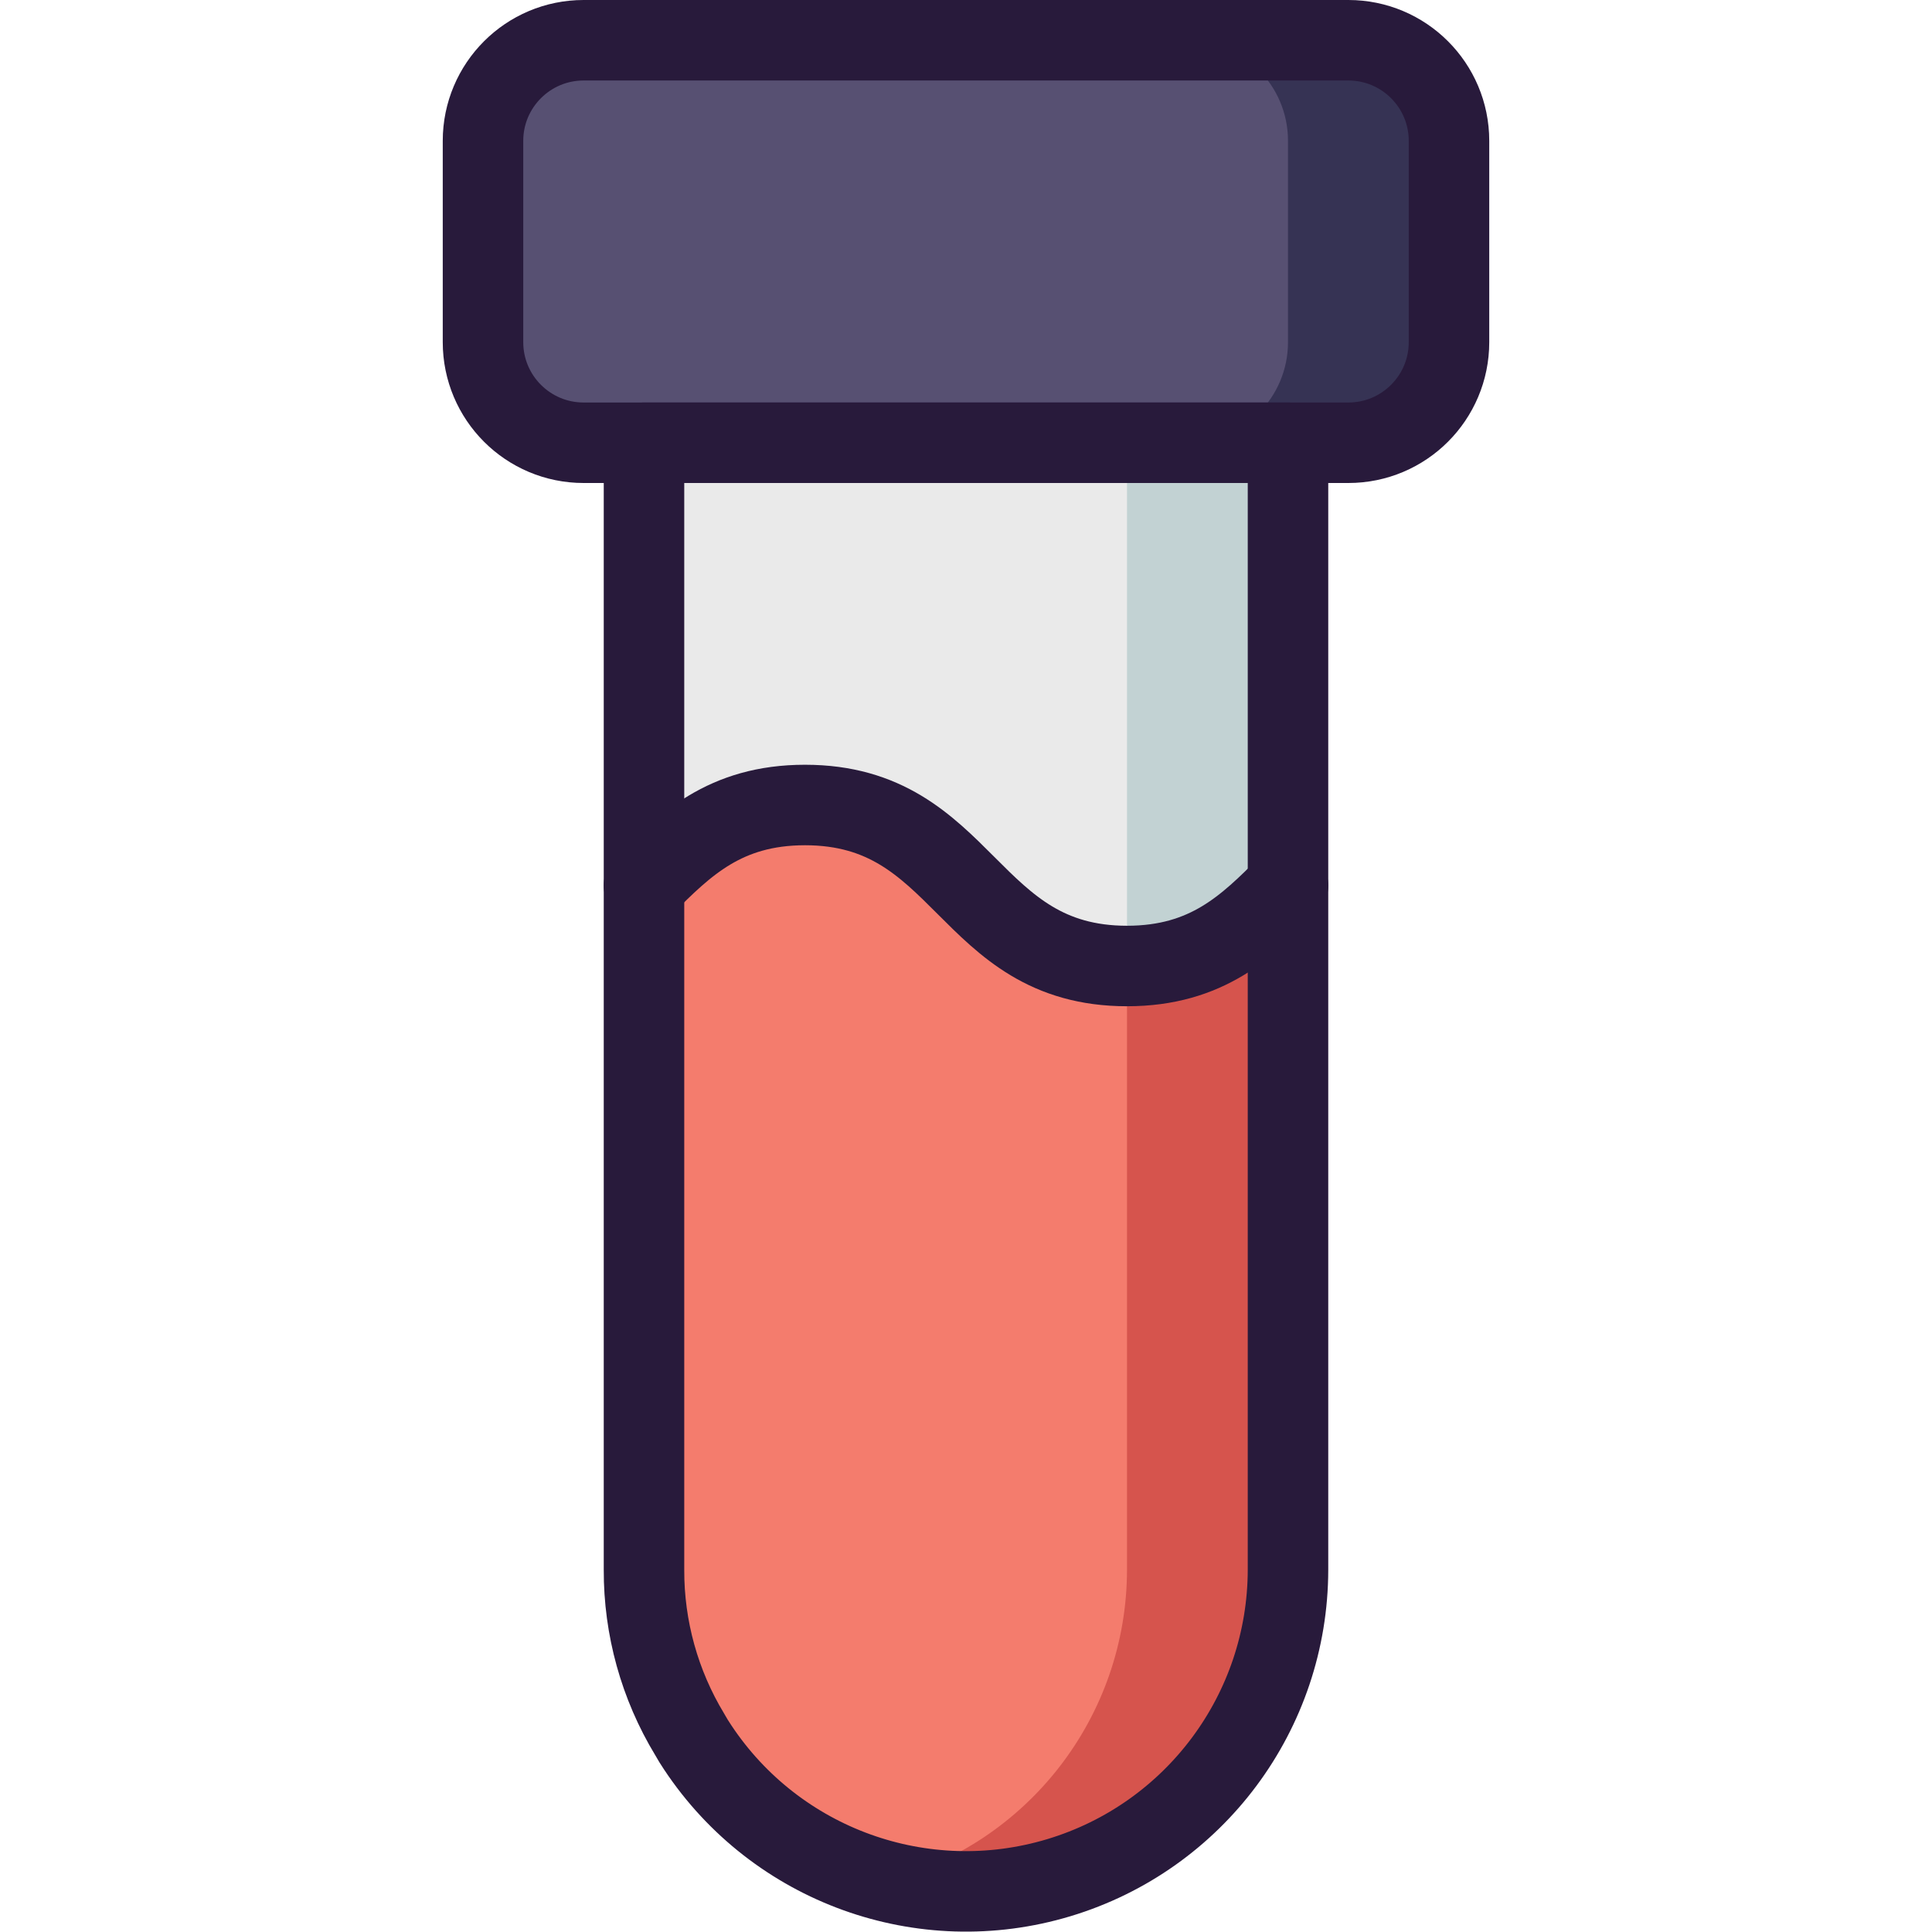
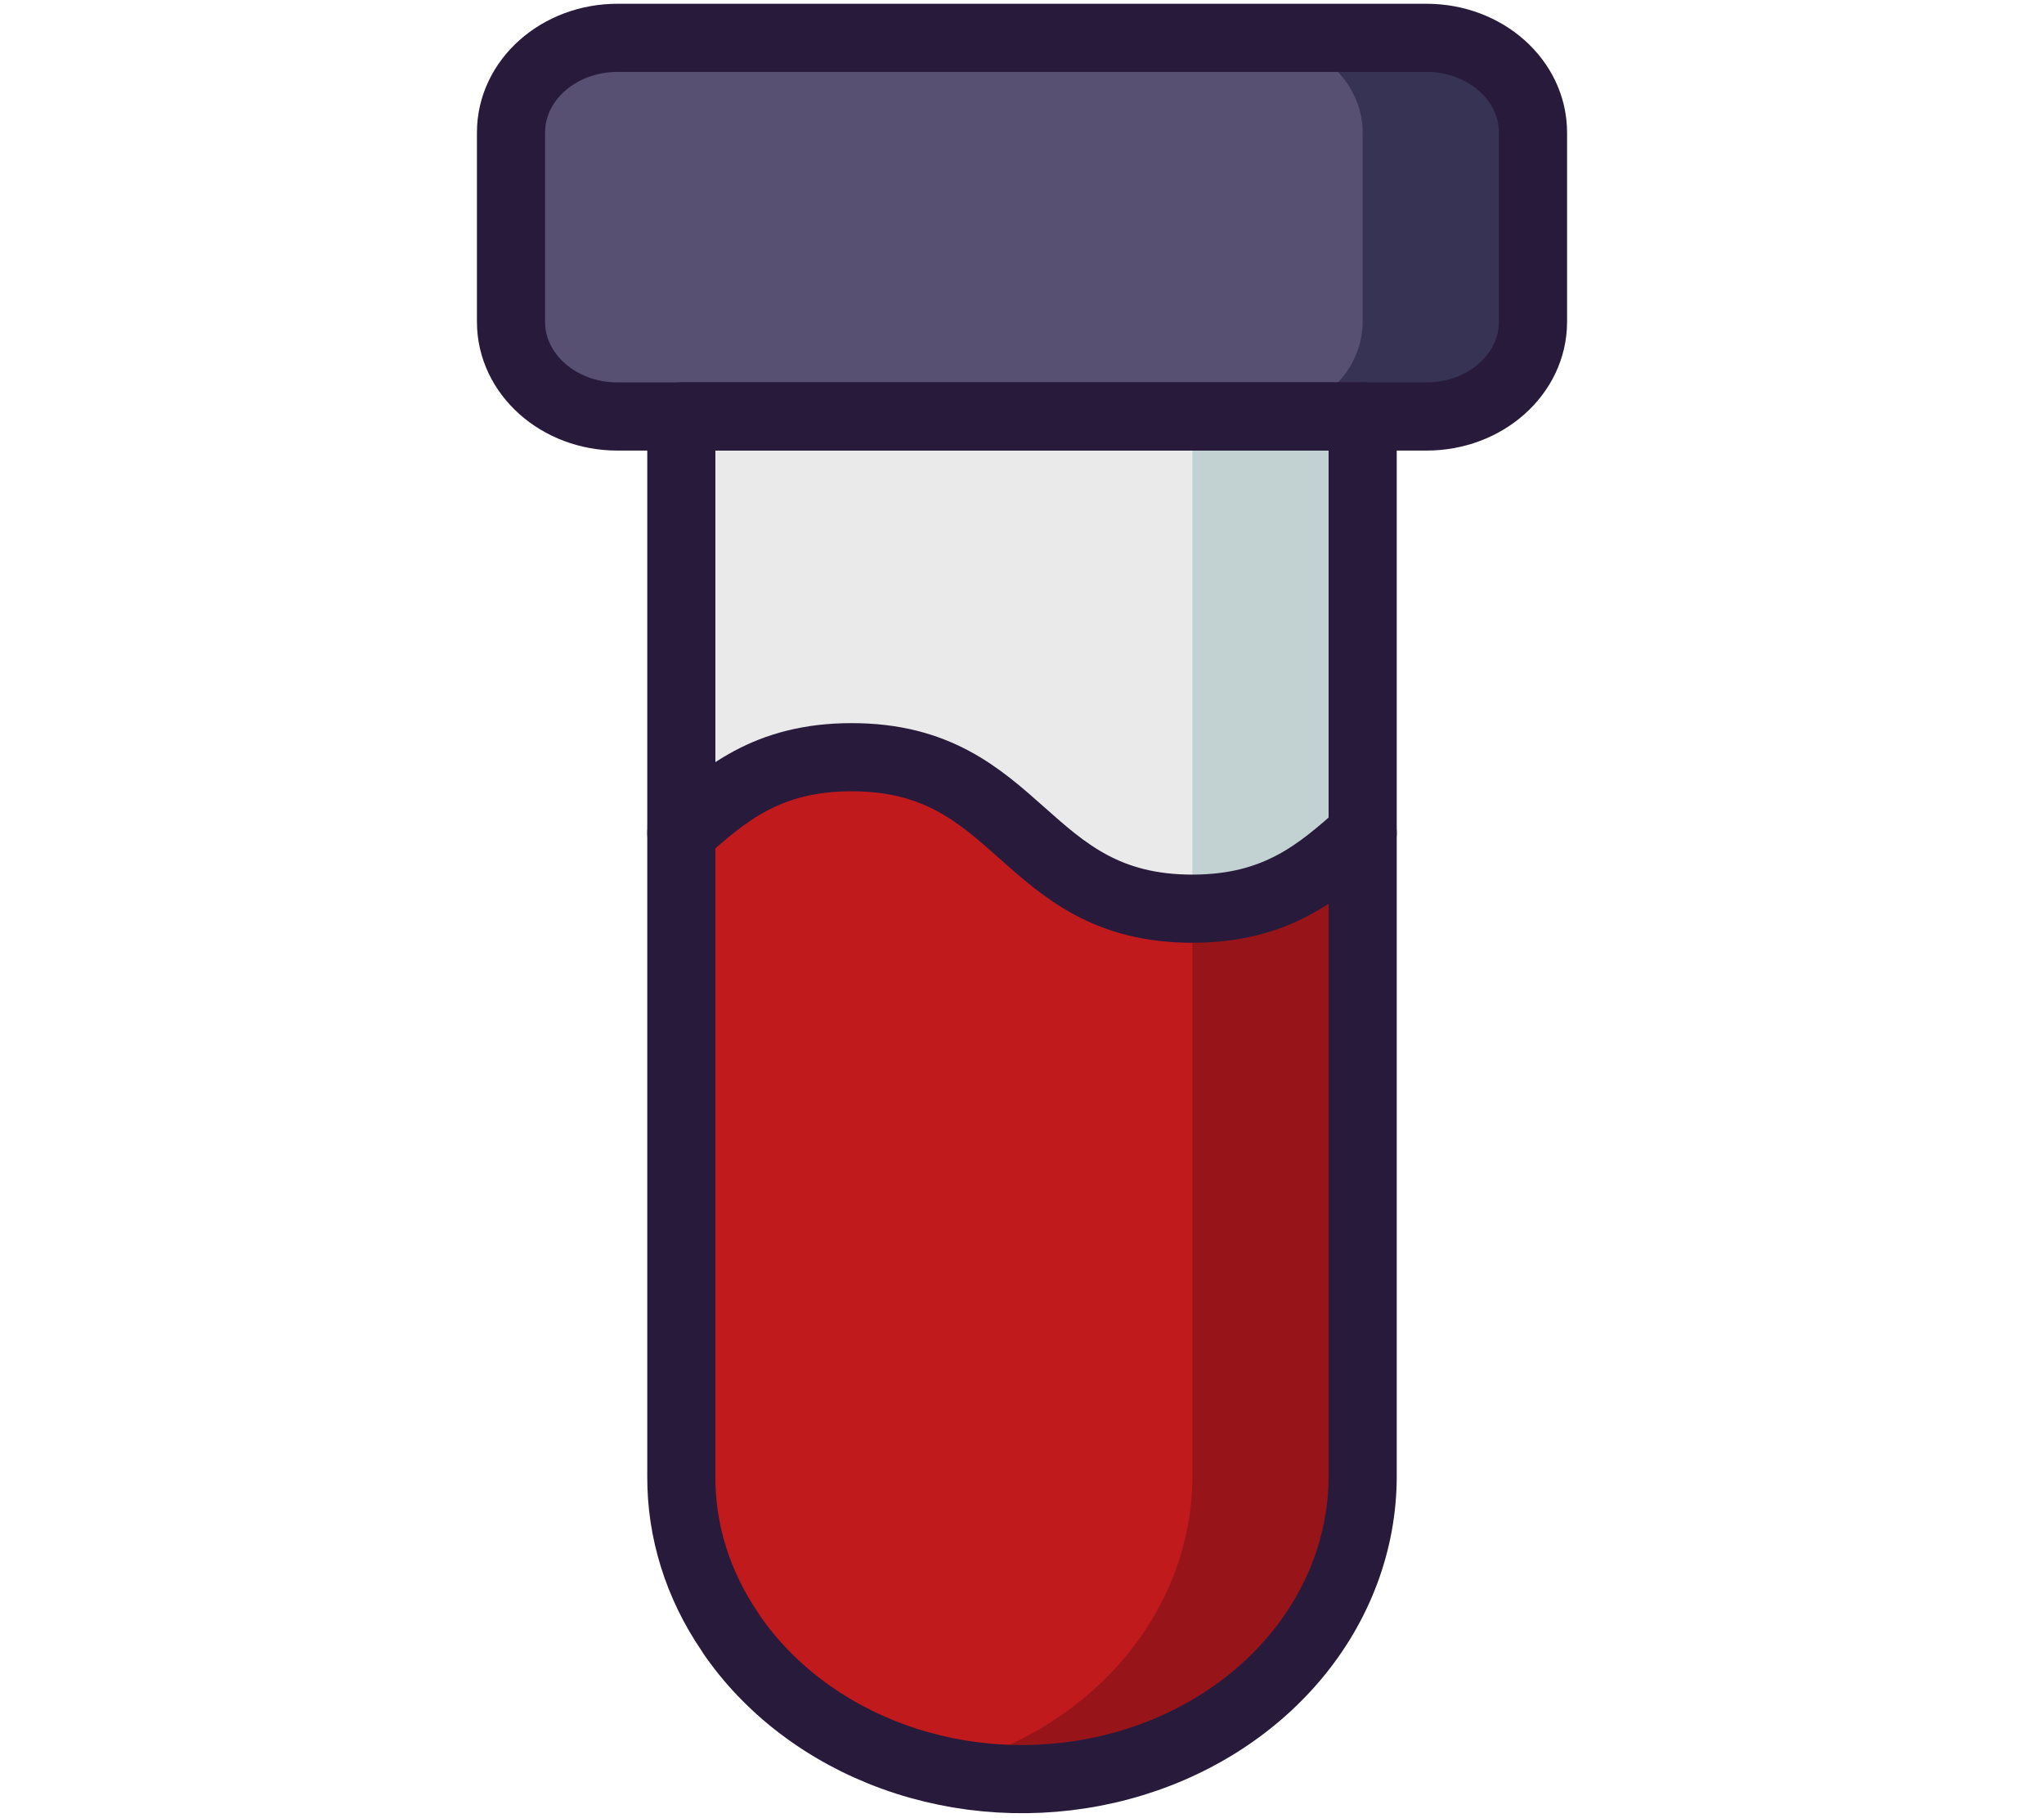
- <svg xmlns="http://www.w3.org/2000/svg" width="800px" height="800px" viewBox="0 0 96 96">
-   <path d="M64,44c-2,2-4,4-8,4-8,0-8-8-16-8-4,0-6,2-8,4V22H64Z" style="fill:#eaeaea" />
-   <path d="M56,22V48c4,0,6-2,8-4V22Z" style="fill:#c2d2d3" />
-   <rect height="20" rx="5" ry="5" style="fill:#575072" width="48" x="24" y="2" />
-   <path d="M67,2H59a5,5,0,0,1,5,5V17a5,5,0,0,1-5,5h8a5,5,0,0,0,5-5V7A5,5,0,0,0,67,2Z" style="fill:#363354" />
-   <rect height="20" rx="5" ry="5" style="fill:none;stroke:#281a3b;stroke-linecap:round;stroke-linejoin:round;stroke-width:4px" width="48" x="24" y="2" />
-   <path d="M32,44V78A16,16,0,0,0,48,94h0A16,16,0,0,0,64,78V44c-2,2-4,4-8,4-8,0-8-8-16-8-4,0-6,2-8,4" style="fill:#f47c6d" />
-   <path d="M56,48V78A16,16,0,0,1,44,93.48,15.94,15.94,0,0,0,64,78V44C62,46,60,48,56,48Z" style="fill:#d6544d" />
-   <path d="M32,44c2-2,4-4,8-4,8,0,8,8,16,8,4,0,6-2,8-4" style="fill:none;stroke:#281a3b;stroke-linecap:round;stroke-linejoin:round;stroke-width:4px" />
-   <path d="M64,22V78a16,16,0,0,1-29.33,8.83c-.14-.21-.28-.43-.4-.65A15.68,15.68,0,0,1,32,78V22Z" style="fill:none;stroke:#281a3b;stroke-linecap:round;stroke-linejoin:round;stroke-width:4px" />
+ <svg xmlns="http://www.w3.org/2000/svg" width="45" height="40" viewBox="0 0 45 40" fill="none">
+   <path d="M30 18.333C29.062 19.166 28.125 20 26.25 20C22.5 20 22.5 16.666 18.75 16.666C16.875 16.666 15.938 17.5 15 18.333V9.166H30V18.333Z" fill="#EAEAEA" />
+   <path d="M26.25 9.166V20C28.125 20 29.062 19.166 30 18.333V9.166H26.25Z" fill="#C2D2D3" />
+   <path d="M31.406 0.833H13.594C12.299 0.833 11.25 1.766 11.25 2.917V7.083C11.25 8.234 12.299 9.167 13.594 9.167H31.406C32.701 9.167 33.75 8.234 33.75 7.083V2.917C33.75 1.766 32.701 0.833 31.406 0.833Z" fill="#575072" />
+   <path d="M31.406 0.833H27.656C28.278 0.833 28.874 1.053 29.314 1.444C29.753 1.834 30 2.364 30 2.917V7.083C30 7.636 29.753 8.166 29.314 8.557C28.874 8.947 28.278 9.167 27.656 9.167H31.406C32.028 9.167 32.624 8.947 33.063 8.557C33.503 8.166 33.75 7.636 33.75 7.083V2.917C33.75 2.364 33.503 1.834 33.063 1.444C32.624 1.053 32.028 0.833 31.406 0.833Z" fill="#363354" />
+   <path d="M31.406 0.833H13.594C12.299 0.833 11.25 1.766 11.25 2.917V7.083C11.25 8.234 12.299 9.167 13.594 9.167H31.406C32.701 9.167 33.75 8.234 33.75 7.083V2.917C33.75 1.766 32.701 0.833 31.406 0.833Z" stroke="#281A3B" stroke-width="1.5" stroke-linecap="round" stroke-linejoin="round" />
+   <path d="M15 18.333V32.5C15 34.268 15.79 35.964 17.197 37.214C18.603 38.464 20.511 39.166 22.5 39.166C24.489 39.166 26.397 38.464 27.803 37.214C29.21 35.964 30 34.268 30 32.5V18.333C29.062 19.166 28.125 20 26.25 20C22.5 20 22.5 16.666 18.75 16.666C16.875 16.666 15.938 17.5 15 18.333Z" fill="#C11A1D" />
+   <path d="M26.25 20V32.5C26.249 33.977 25.696 35.412 24.678 36.58C23.66 37.747 22.234 38.581 20.625 38.95C21.733 39.21 22.894 39.239 24.017 39.036C25.14 38.833 26.195 38.403 27.102 37.78C28.008 37.156 28.741 36.356 29.243 35.44C29.746 34.525 30.005 33.519 30 32.5V18.334C29.062 19.167 28.125 20 26.25 20Z" fill="#971518" />
+   <path d="M15 18.333C15.938 17.5 16.875 16.666 18.75 16.666C22.5 16.666 22.5 20 26.25 20C28.125 20 29.062 19.166 30 18.333" stroke="#281A3B" stroke-width="1.5" stroke-linecap="round" stroke-linejoin="round" />
+   <path d="M30 9.166V32.5C29.998 33.931 29.478 35.324 28.517 36.472C27.555 37.62 26.204 38.463 24.662 38.875C23.12 39.288 21.47 39.249 19.955 38.763C18.441 38.277 17.142 37.371 16.252 36.179C16.186 36.092 16.12 36 16.064 35.908C15.364 34.881 14.995 33.701 15 32.5V9.166H30Z" stroke="#281A3B" stroke-width="1.5" stroke-linecap="round" stroke-linejoin="round" />
</svg>
